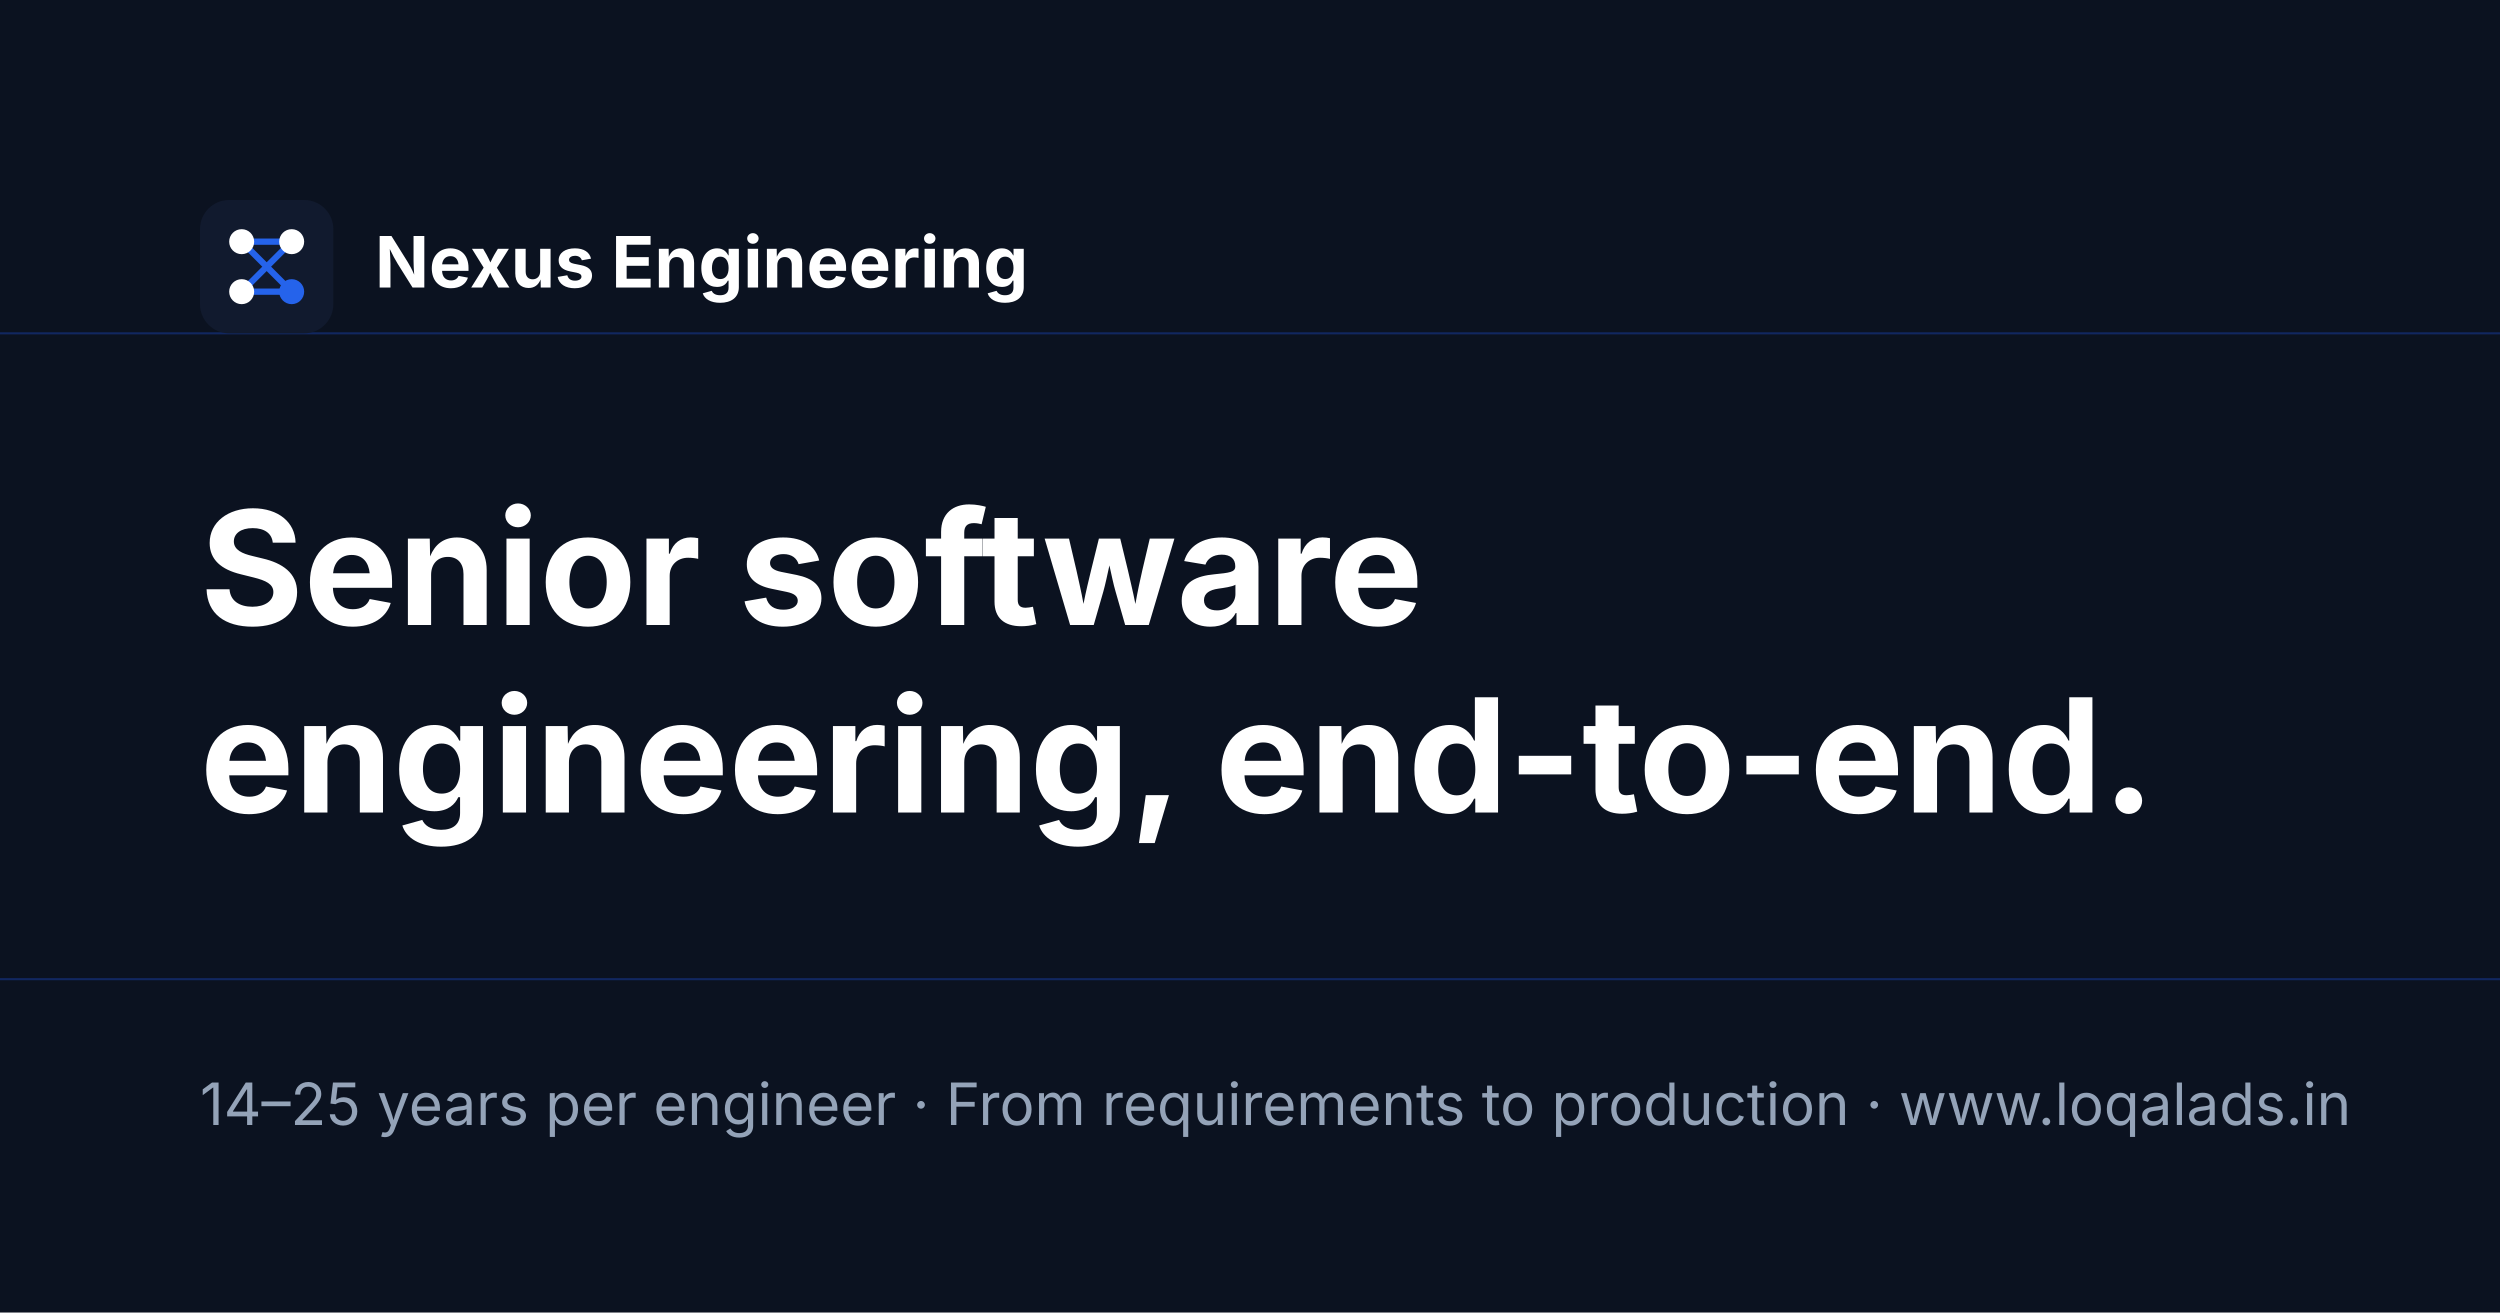
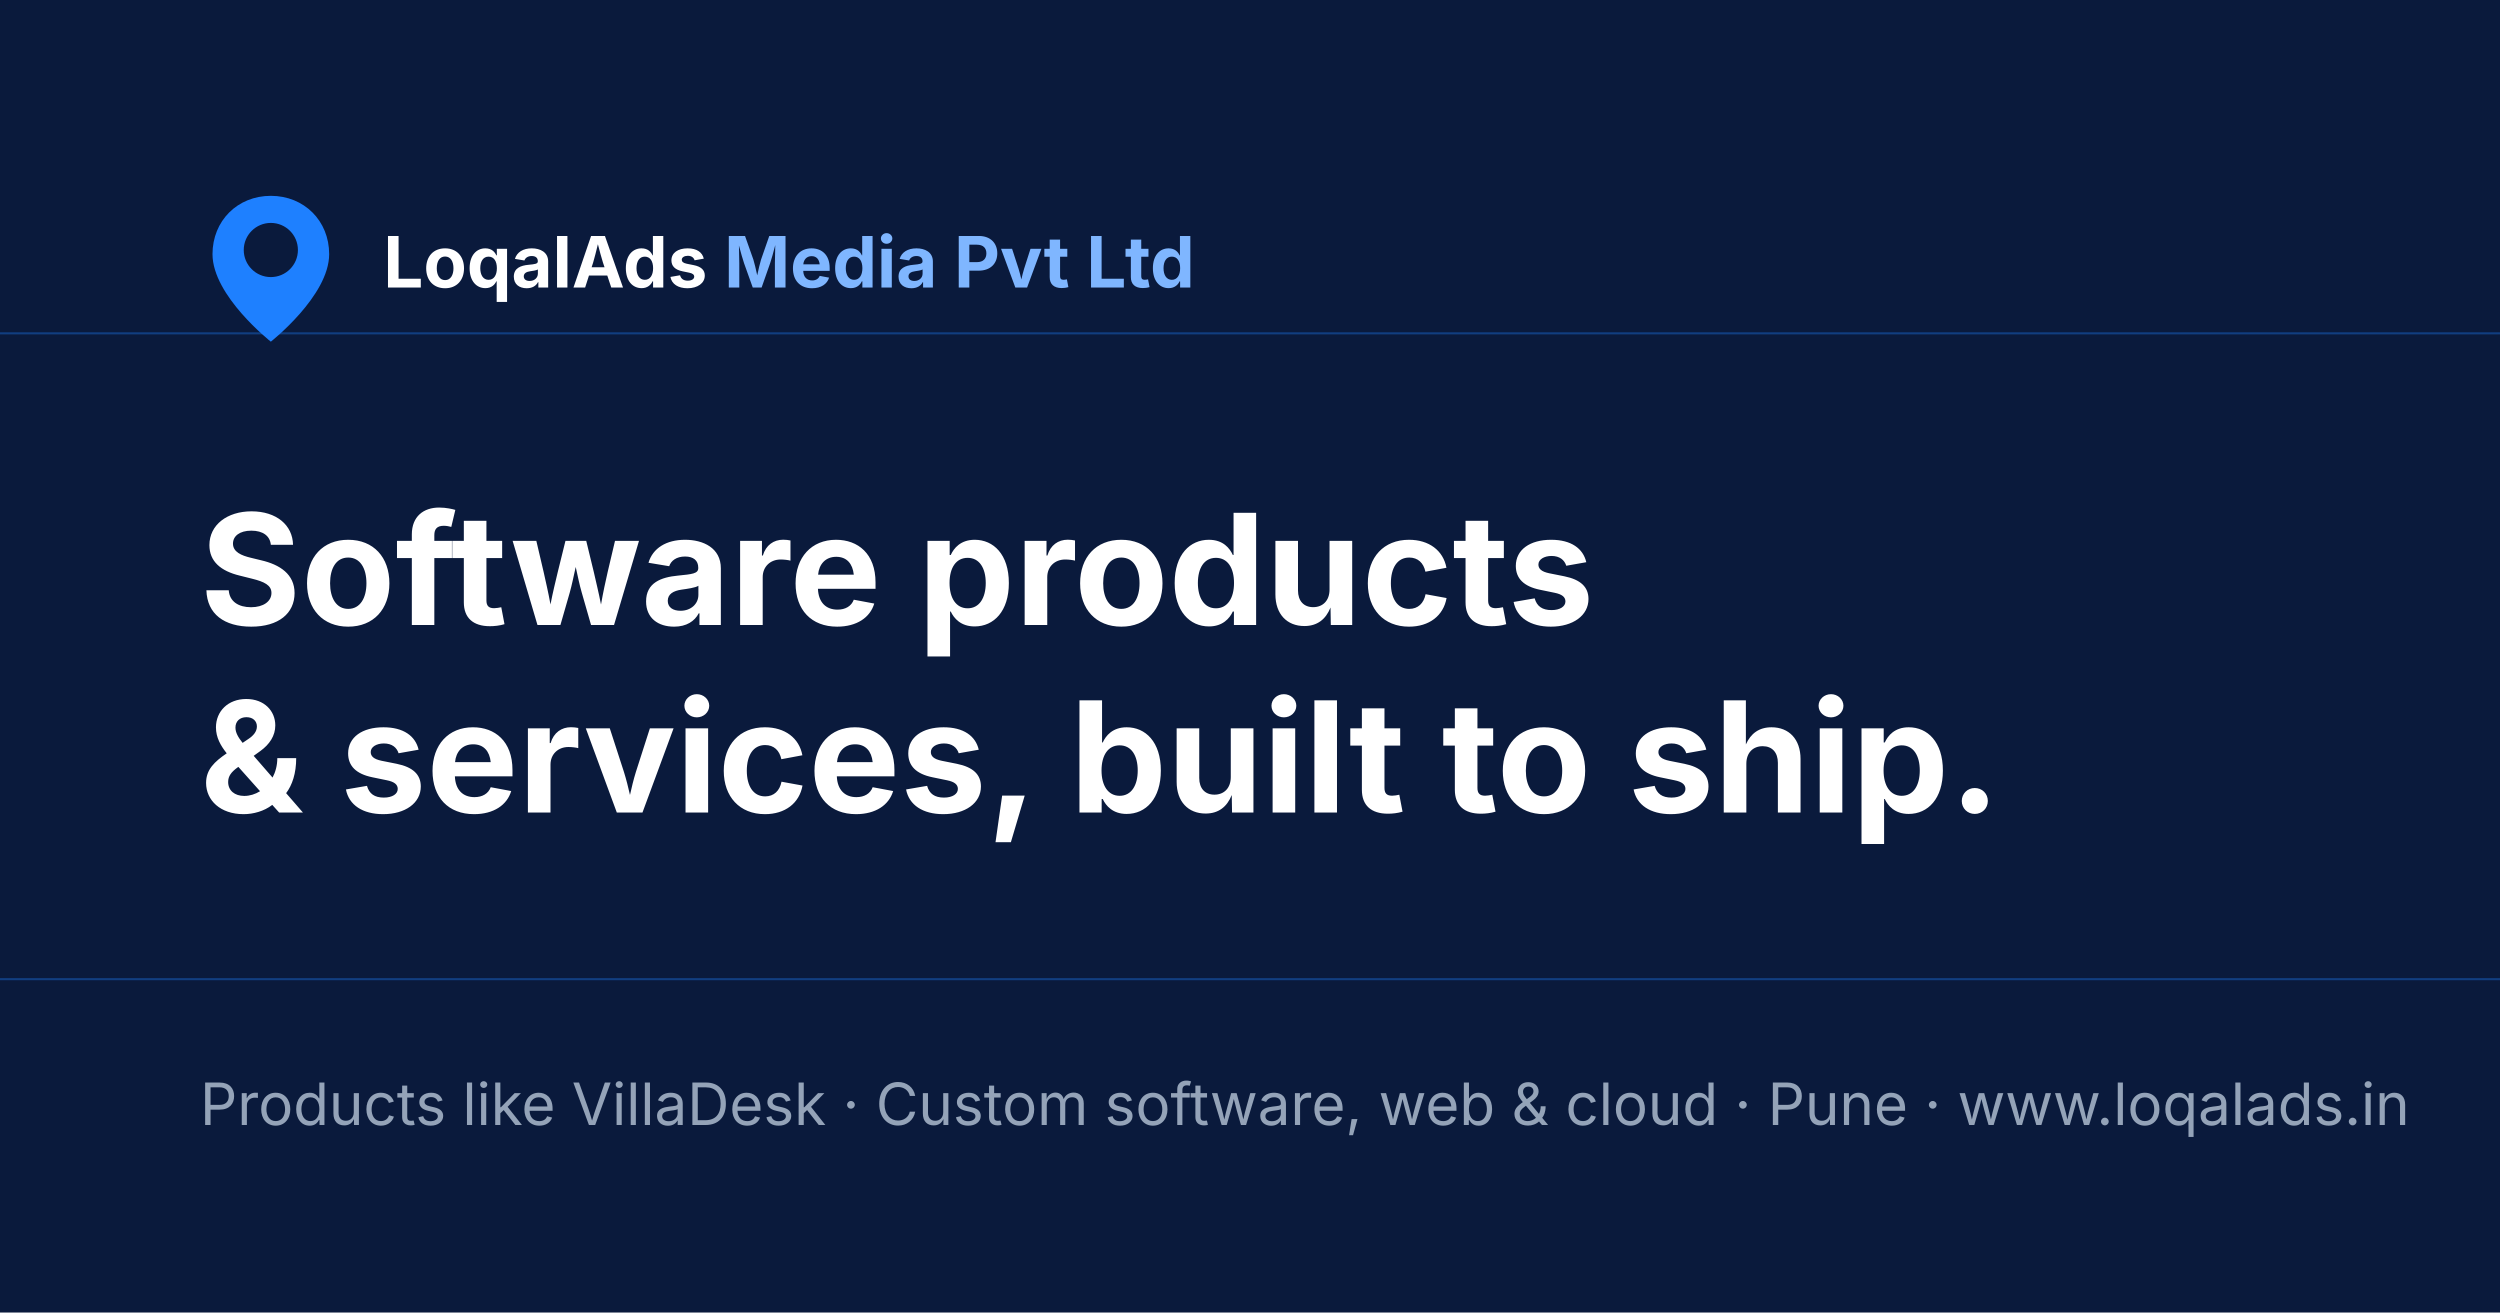
<svg xmlns="http://www.w3.org/2000/svg" viewBox="0 0 1200 630" width="1200" height="630">
-   <rect width="1200" height="630" fill="#0B1220" />
-   <g stroke="#1D4ED8" stroke-width="1" opacity="0.35">
+   <rect width="1200" height="630" fill="#0A1A3C" />
+   <g stroke="#1E80FF" stroke-width="1" opacity="0.35">
    <line x1="0" y1="160" x2="1200" y2="160" />
    <line x1="0" y1="470" x2="1200" y2="470" />
  </g>
-   <g transform="translate(96, 96)">
-     <rect width="64" height="64" rx="14" fill="#111A2E" />
-     <g stroke="#2563EB" stroke-width="3" stroke-linecap="round">
-       <line x1="20" y1="20" x2="44" y2="44" />
-       <line x1="44" y1="20" x2="20" y2="44" />
-       <line x1="20" y1="20" x2="44" y2="20" />
-       <line x1="20" y1="44" x2="44" y2="44" />
-     </g>
-     <circle cx="20" cy="20" r="6" fill="#FFFFFF" />
-     <circle cx="44" cy="20" r="6" fill="#FFFFFF" />
-     <circle cx="20" cy="44" r="6" fill="#FFFFFF" />
-     <circle cx="44" cy="44" r="6" fill="#2563EB" />
+   <g transform="translate(96, 92)">
+     <path d="M34 2 C18 2 6 14 6 30 C6 50 34 72 34 72 C34 72 62 50 62 30 C62 14 50 2 34 2 Z" fill="#1E80FF" />
+     <circle cx="34" cy="28" r="13" fill="#0A1A3C" />
  </g>
-   <text x="180" y="138" font-family="'Space Grotesk', 'Inter', sans-serif" font-size="34" font-weight="700" fill="#FFFFFF">Nexus Engineering</text>
-   <text x="96" y="300" font-family="'Space Grotesk', 'Inter', sans-serif" font-size="76" font-weight="700" fill="#FFFFFF">Senior software</text>
-   <text x="96" y="390" font-family="'Space Grotesk', 'Inter', sans-serif" font-size="76" font-weight="700" fill="#FFFFFF">engineering, end-to-end.</text>
-   <text x="96" y="540" font-family="'Inter', sans-serif" font-size="28" fill="#94A3B8">14–25 years per engineer · From requirements to production · www.loqalads.in</text>
+   <text x="184" y="138" font-family="'Space Grotesk', 'Inter', sans-serif" font-size="34" font-weight="700" fill="#FFFFFF">LoqalAds <tspan fill="#7FB6FF">Media Pvt Ltd</tspan>
+   </text>
+   <text x="96" y="300" font-family="'Space Grotesk', 'Inter', sans-serif" font-size="74" font-weight="700" fill="#FFFFFF">Software products</text>
+   <text x="96" y="390" font-family="'Space Grotesk', 'Inter', sans-serif" font-size="74" font-weight="700" fill="#FFFFFF">&amp; services, built to ship.</text>
+   <text x="96" y="540" font-family="'Inter', sans-serif" font-size="28" fill="#94A3B8">Products like VillaDesk · Custom software, web &amp; cloud · Pune · www.loqalads.in</text>
</svg>
